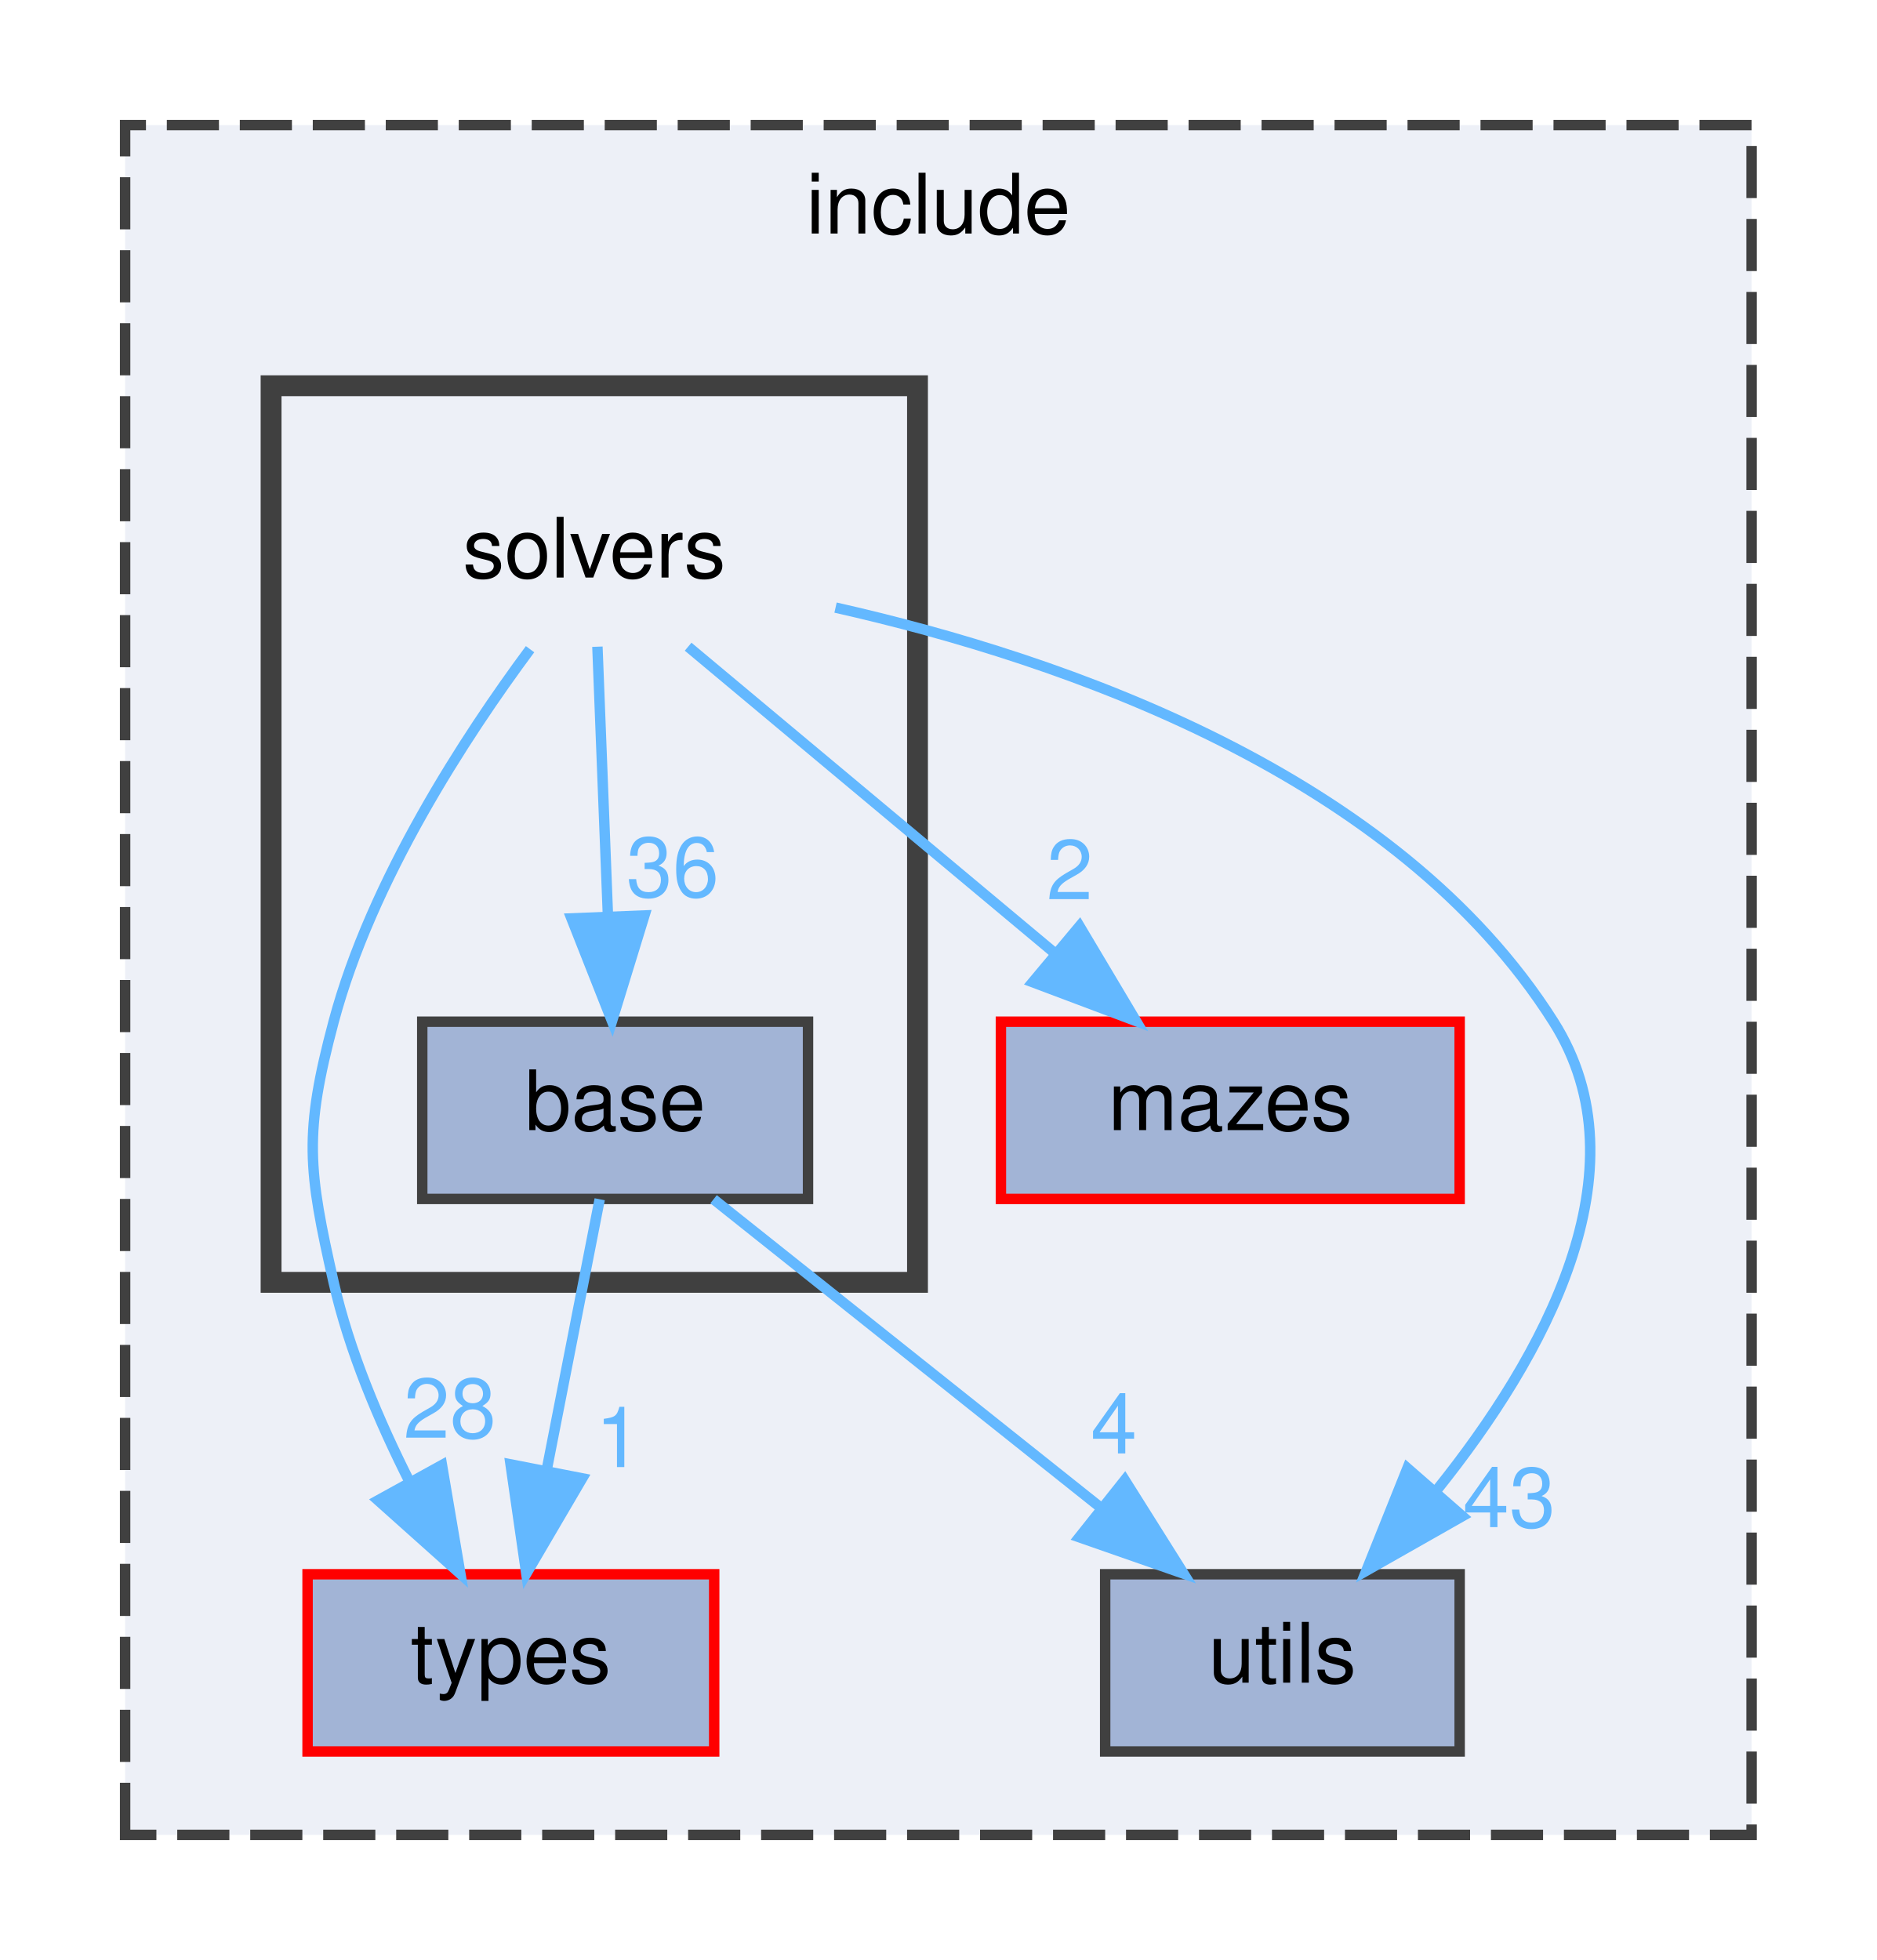
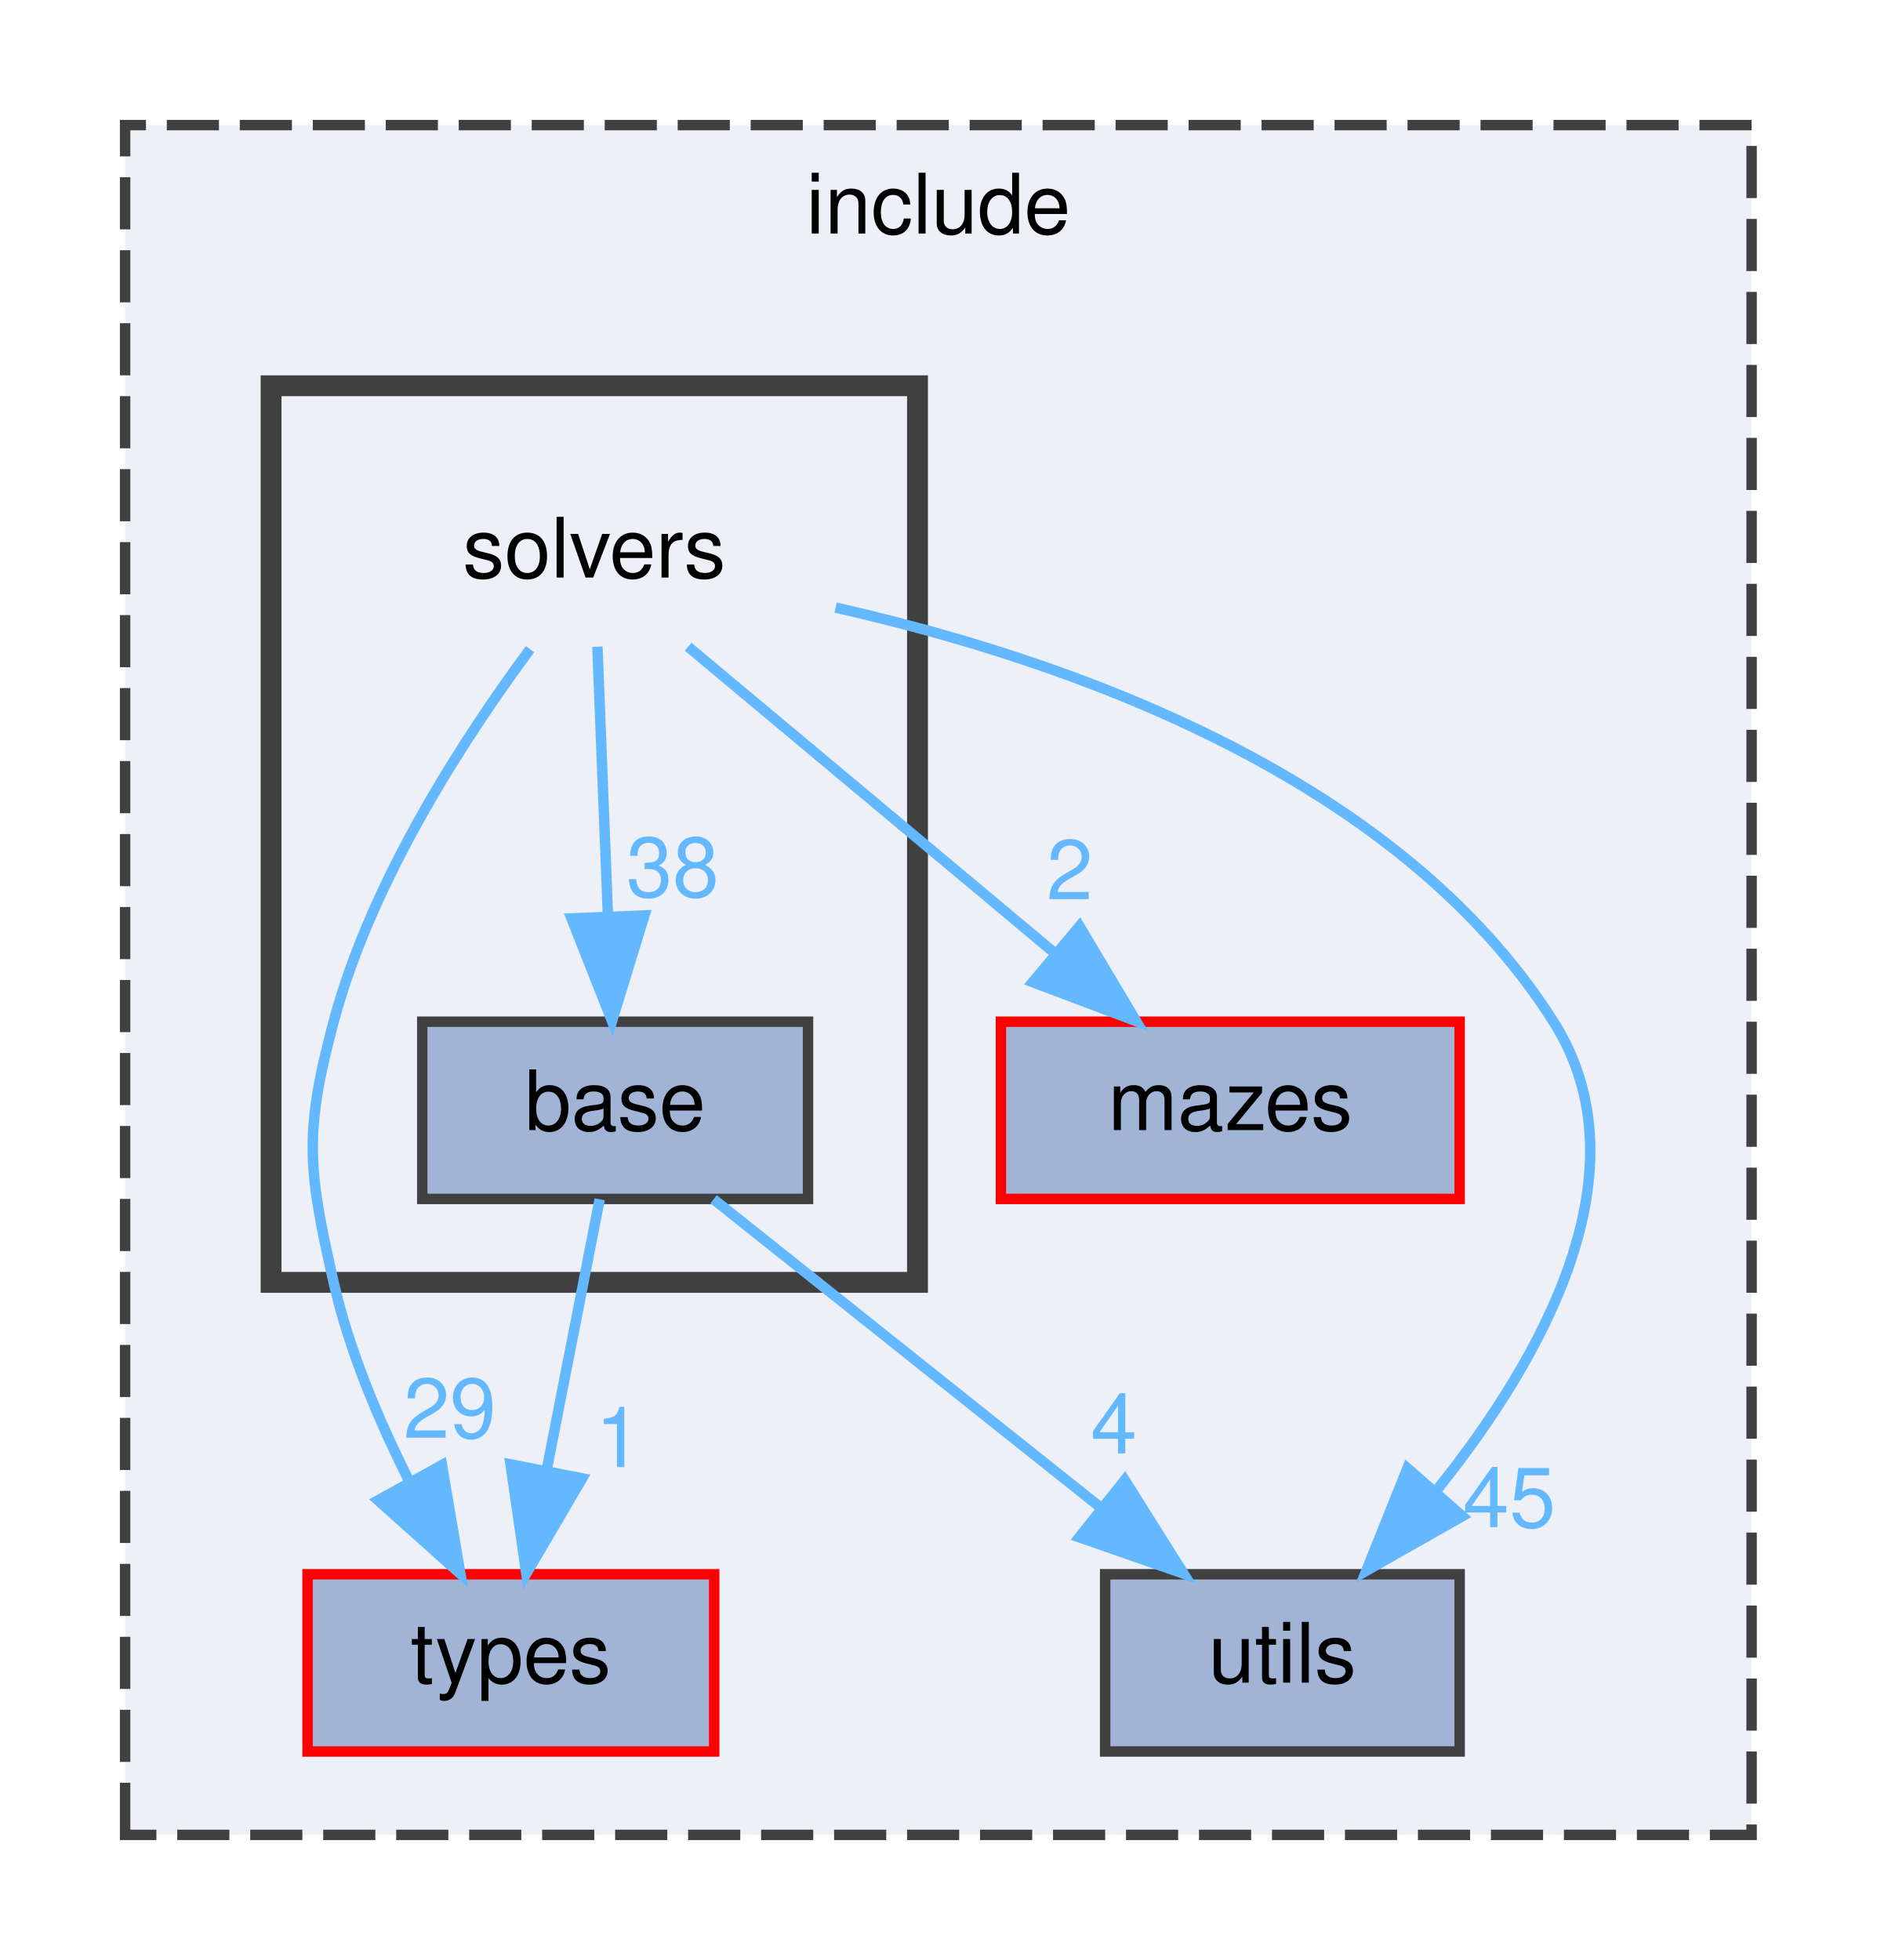
<svg xmlns="http://www.w3.org/2000/svg" xmlns:xlink="http://www.w3.org/1999/xlink" width="180pt" height="188pt" viewBox="0.00 0.00 180.00 188.00">
  <g id="graph0" class="graph" transform="scale(1 1) rotate(0) translate(4 184)">
    <g id="clust1" class="cluster">
      <g id="a_clust1">
        <a xlink:href="dir_d44c64559bbebec7f509842c48db8b23.html" target="_top" xlink:title="include">
          <polygon fill="#edf0f7" stroke="#404040" stroke-dasharray="5,2" points="8,-8 8,-172 164,-172 164,-8 8,-8" />
          <text text-anchor="middle" x="86" y="-161.6" font-family="Helvetica,sans-Serif" font-size="8.00">include</text>
        </a>
      </g>
    </g>
    <g id="clust2" class="cluster">
      <g id="a_clust2">
        <a xlink:href="dir_949292de90bec6ca0ef87cb838b26113.html" target="_top">
          <polygon fill="#edf0f7" stroke="#404040" stroke-width="2" points="22,-61 22,-147 84,-147 84,-61 22,-61" />
        </a>
      </g>
    </g>
    <g id="node1" class="node">
      <g id="a_node1">
        <a xlink:href="dir_0ad255a918b7fba820a1ddafed6fa637.html" target="_top" xlink:title="types">
          <polygon fill="#a2b4d6" stroke="red" points="64.5,-33 25.5,-33 25.5,-16 64.5,-16 64.5,-33" />
          <text text-anchor="middle" x="45" y="-22.6" font-family="Helvetica,sans-Serif" font-size="8.00">types</text>
        </a>
      </g>
    </g>
    <g id="node2" class="node">
      <g id="a_node2">
        <a xlink:href="dir_4d98151ebc14e036e8623fd77932f1bb.html" target="_top" xlink:title="mazes">
          <polygon fill="#a2b4d6" stroke="red" points="136,-86 92,-86 92,-69 136,-69 136,-86" />
          <text text-anchor="middle" x="114" y="-75.6" font-family="Helvetica,sans-Serif" font-size="8.00">mazes</text>
        </a>
      </g>
    </g>
    <g id="node3" class="node">
      <g id="a_node3">
        <a xlink:href="dir_821002d4f10779a80d4fb17bc32f21f1.html" target="_top" xlink:title="utils">
          <polygon fill="#a2b4d6" stroke="#404040" points="136,-33 102,-33 102,-16 136,-16 136,-33" />
          <text text-anchor="middle" x="119" y="-22.6" font-family="Helvetica,sans-Serif" font-size="8.00">utils</text>
        </a>
      </g>
    </g>
    <g id="node4" class="node">
      <text text-anchor="middle" x="53" y="-128.6" font-family="Helvetica,sans-Serif" font-size="8.00">solvers</text>
    </g>
    <g id="edge1" class="edge">
      <g id="a_edge1">
        <a xlink:href="dir_000008_000009.html" target="_top">
          <path fill="none" stroke="#63b8ff" d="M46.84,-121.73C40.68,-113.43 31.64,-99.63 28,-86 25.13,-75.26 25.54,-71.84 28,-61 29.49,-54.43 32.36,-47.65 35.32,-41.8" />
          <polygon fill="#63b8ff" stroke="#63b8ff" points="38.39,-43.47 40.16,-33.03 32.26,-40.09 38.39,-43.47" />
        </a>
      </g>
      <g id="a_edge1-headlabel">
-         <a xlink:href="dir_000008_000009.html" target="_top" xlink:title="28">
-           <text text-anchor="middle" x="39.14" y="-46.09" font-family="Helvetica,sans-Serif" font-size="8.00" fill="#63b8ff">28</text>
+         <a xlink:href="dir_000008_000009.html" target="_top" xlink:title="29">
+           <text text-anchor="middle" x="39.14" y="-46.09" font-family="Helvetica,sans-Serif" font-size="8.00" fill="#63b8ff">29</text>
        </a>
      </g>
    </g>
    <g id="edge2" class="edge">
      <g id="a_edge2">
        <a xlink:href="dir_000008_000005.html" target="_top">
          <path fill="none" stroke="#63b8ff" d="M62,-121.97C71.19,-114.29 85.68,-102.18 97.03,-92.69" />
          <polygon fill="#63b8ff" stroke="#63b8ff" points="99.54,-95.16 104.96,-86.06 95.05,-89.79 99.54,-95.16" />
        </a>
      </g>
      <g id="a_edge2-headlabel">
        <a xlink:href="dir_000008_000005.html" target="_top" xlink:title="2">
          <text text-anchor="middle" x="98.6" y="-97.74" font-family="Helvetica,sans-Serif" font-size="8.00" fill="#63b8ff">2</text>
        </a>
      </g>
    </g>
    <g id="edge4" class="edge">
      <g id="a_edge4">
        <a xlink:href="dir_000008_000010.html" target="_top">
          <path fill="none" stroke="#63b8ff" d="M76.14,-125.72C98.12,-120.77 129.97,-109.73 145,-86 154.05,-71.72 143.97,-53.75 133.84,-41.12" />
          <polygon fill="#63b8ff" stroke="#63b8ff" points="136.26,-38.57 127.05,-33.34 130.99,-43.17 136.26,-38.57" />
        </a>
      </g>
      <g id="a_edge4-headlabel">
-         <a xlink:href="dir_000008_000010.html" target="_top" xlink:title="43">
-           <text text-anchor="middle" x="140.76" y="-37.52" font-family="Helvetica,sans-Serif" font-size="8.00" fill="#63b8ff">43</text>
+         <a xlink:href="dir_000008_000010.html" target="_top" xlink:title="45">
+           <text text-anchor="middle" x="140.76" y="-37.52" font-family="Helvetica,sans-Serif" font-size="8.00" fill="#63b8ff">45</text>
        </a>
      </g>
    </g>
    <g id="node5" class="node">
      <g id="a_node5">
        <a xlink:href="dir_6aece8b0ac0cfc4ca2933706f09f70a1.html" target="_top" xlink:title="base">
          <polygon fill="#a2b4d6" stroke="#404040" points="73.5,-86 36.5,-86 36.5,-69 73.5,-69 73.5,-86" />
          <text text-anchor="middle" x="55" y="-75.6" font-family="Helvetica,sans-Serif" font-size="8.00">base</text>
        </a>
      </g>
    </g>
    <g id="edge3" class="edge">
      <g id="a_edge3">
        <a xlink:href="dir_000008_000000.html" target="_top">
          <path fill="none" stroke="#63b8ff" d="M53.3,-121.97C53.56,-115.19 53.96,-104.97 54.31,-96.13" />
          <polygon fill="#63b8ff" stroke="#63b8ff" points="57.81,-96.19 54.7,-86.06 50.81,-95.91 57.81,-96.19" />
        </a>
      </g>
      <g id="a_edge3-headlabel">
-         <a xlink:href="dir_000008_000000.html" target="_top" xlink:title="36">
-           <text text-anchor="middle" x="60.51" y="-97.99" font-family="Helvetica,sans-Serif" font-size="8.00" fill="#63b8ff">36</text>
+         <a xlink:href="dir_000008_000000.html" target="_top" xlink:title="38">
+           <text text-anchor="middle" x="60.51" y="-97.99" font-family="Helvetica,sans-Serif" font-size="8.00" fill="#63b8ff">38</text>
        </a>
      </g>
    </g>
    <g id="edge5" class="edge">
      <g id="a_edge5">
        <a xlink:href="dir_000000_000009.html" target="_top">
          <path fill="none" stroke="#63b8ff" d="M53.52,-68.97C52.2,-62.19 50.19,-51.97 48.46,-43.13" />
          <polygon fill="#63b8ff" stroke="#63b8ff" points="51.84,-42.2 46.48,-33.06 44.97,-43.54 51.84,-42.2" />
        </a>
      </g>
      <g id="a_edge5-headlabel">
        <a xlink:href="dir_000000_000009.html" target="_top" xlink:title="1">
          <text text-anchor="middle" x="55.32" y="-43.28" font-family="Helvetica,sans-Serif" font-size="8.00" fill="#63b8ff">1</text>
        </a>
      </g>
    </g>
    <g id="edge6" class="edge">
      <g id="a_edge6">
        <a xlink:href="dir_000000_000010.html" target="_top">
          <path fill="none" stroke="#63b8ff" d="M64.44,-68.97C74.18,-61.22 89.59,-48.94 101.55,-39.41" />
          <polygon fill="#63b8ff" stroke="#63b8ff" points="103.88,-42.03 109.52,-33.06 99.52,-36.55 103.88,-42.03" />
        </a>
      </g>
      <g id="a_edge6-headlabel">
        <a xlink:href="dir_000000_000010.html" target="_top" xlink:title="4">
          <text text-anchor="middle" x="102.84" y="-44.59" font-family="Helvetica,sans-Serif" font-size="8.00" fill="#63b8ff">4</text>
        </a>
      </g>
    </g>
  </g>
</svg>
